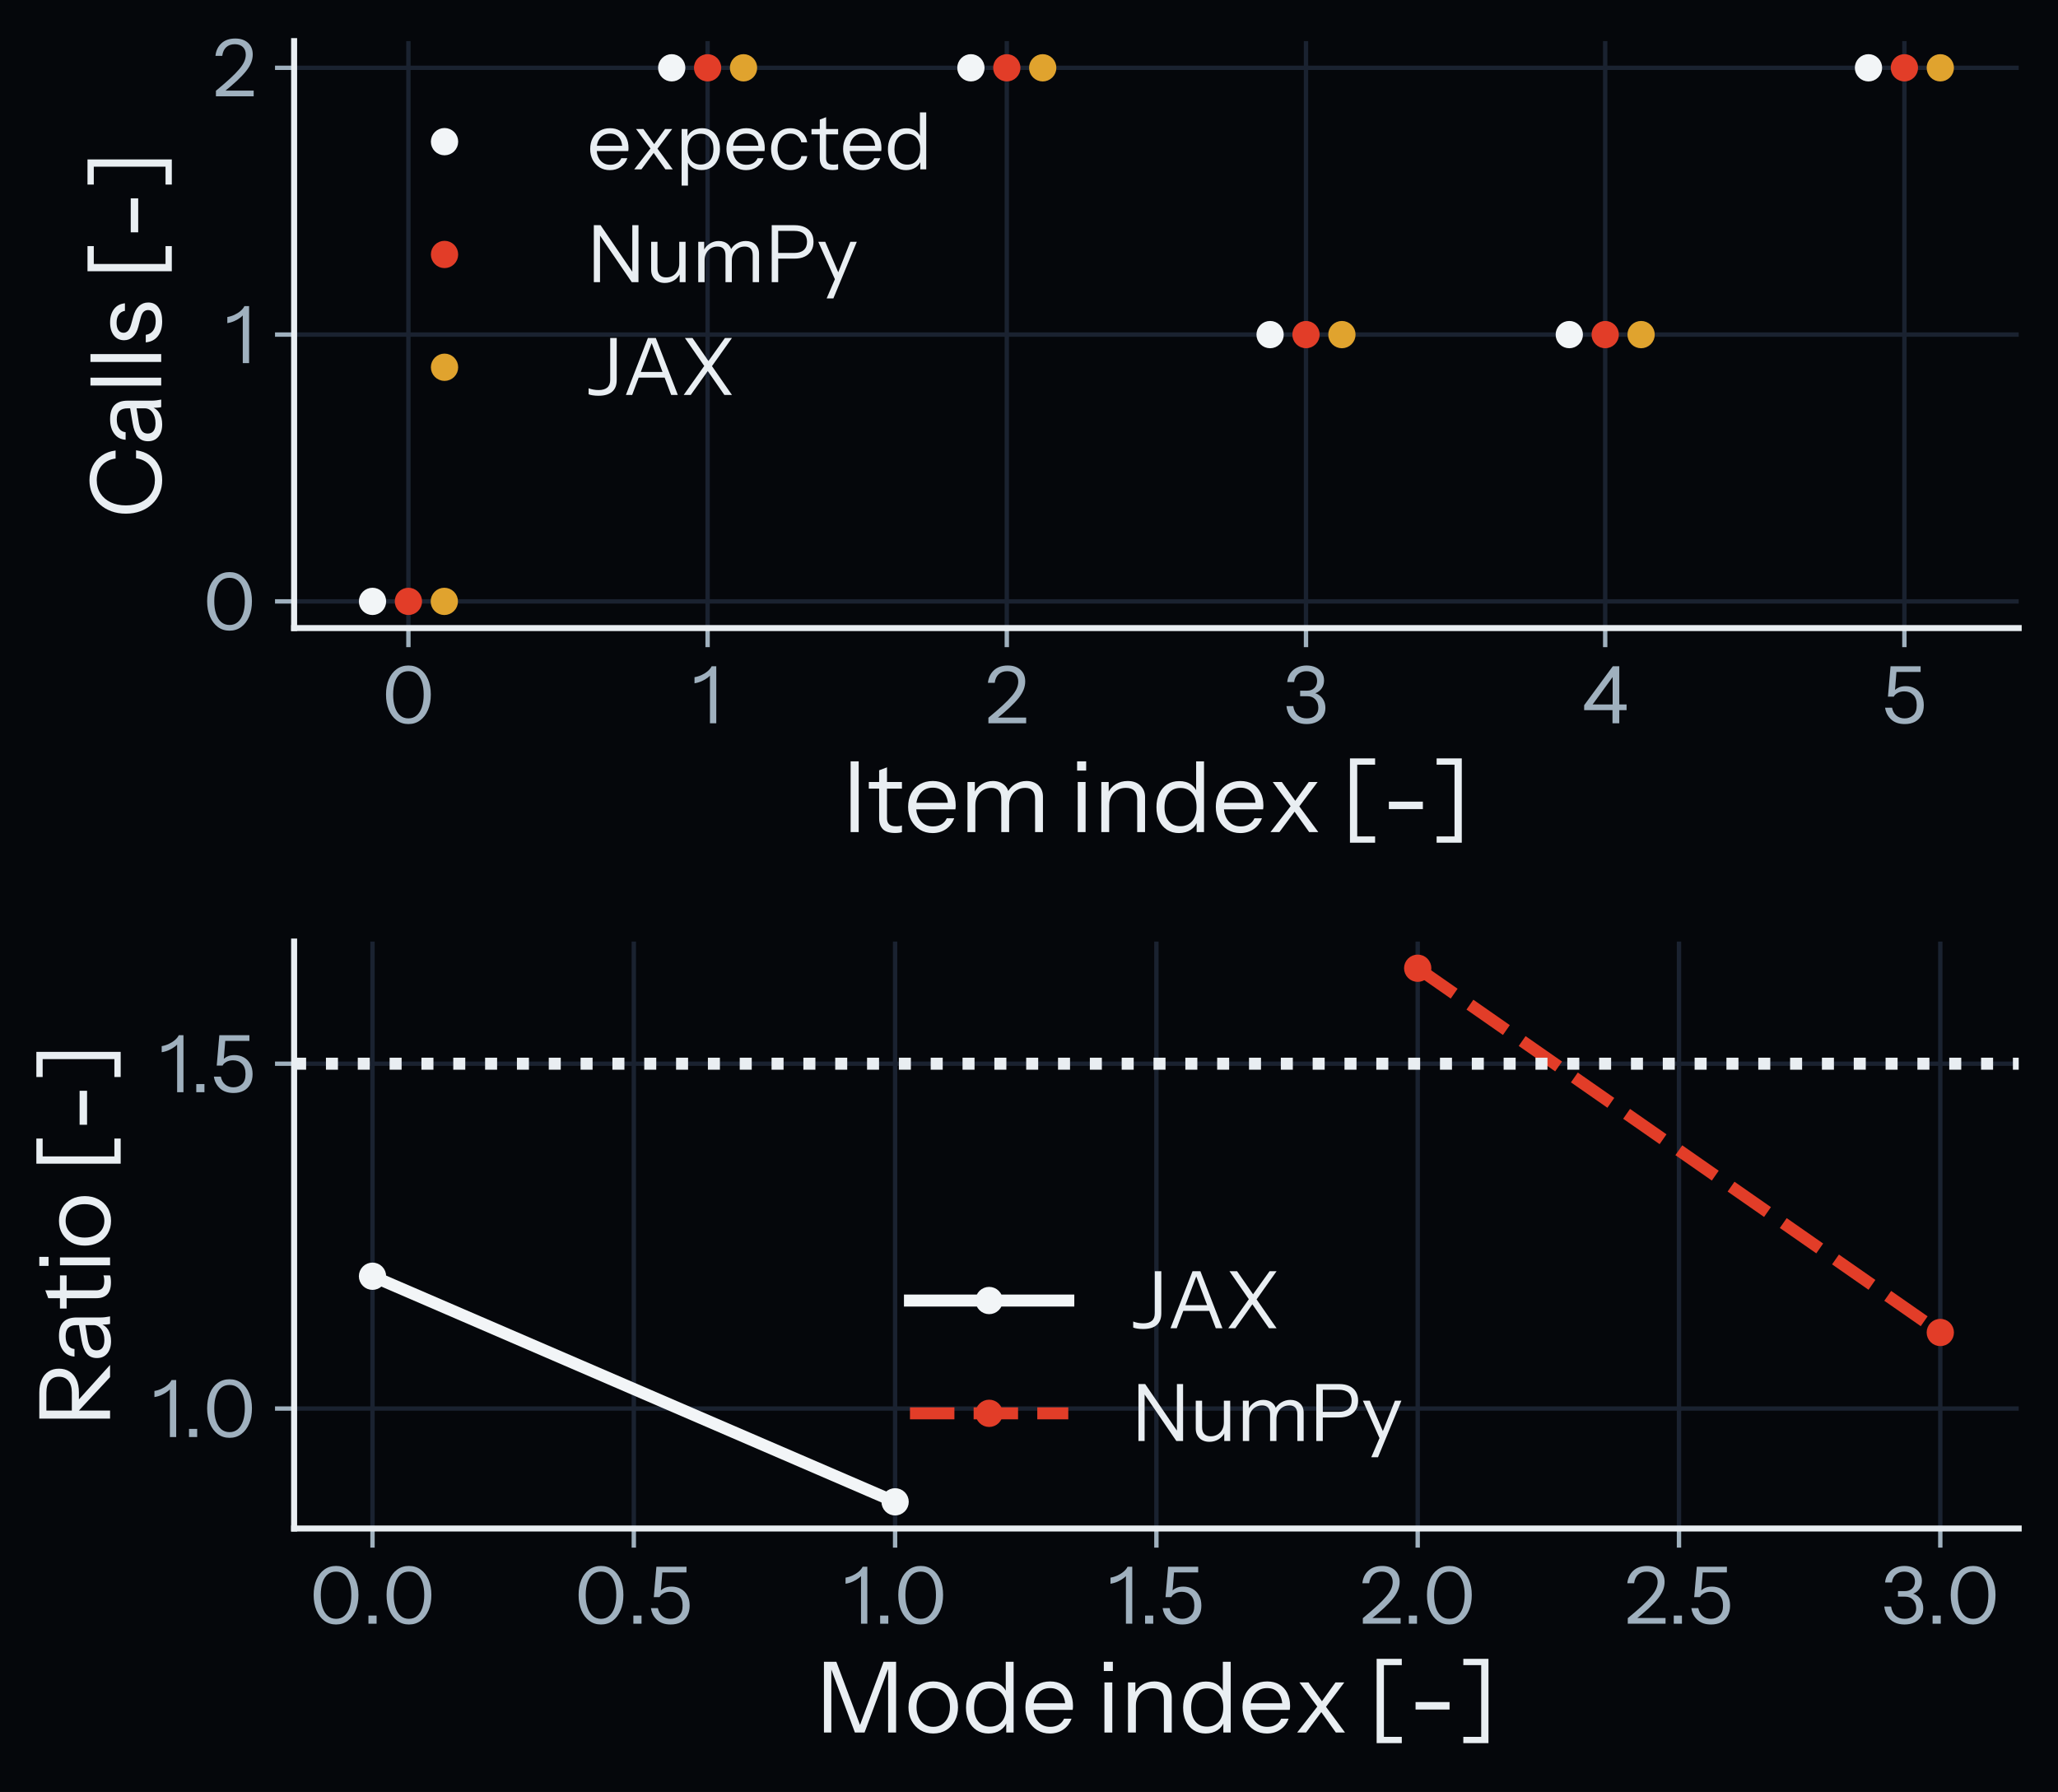
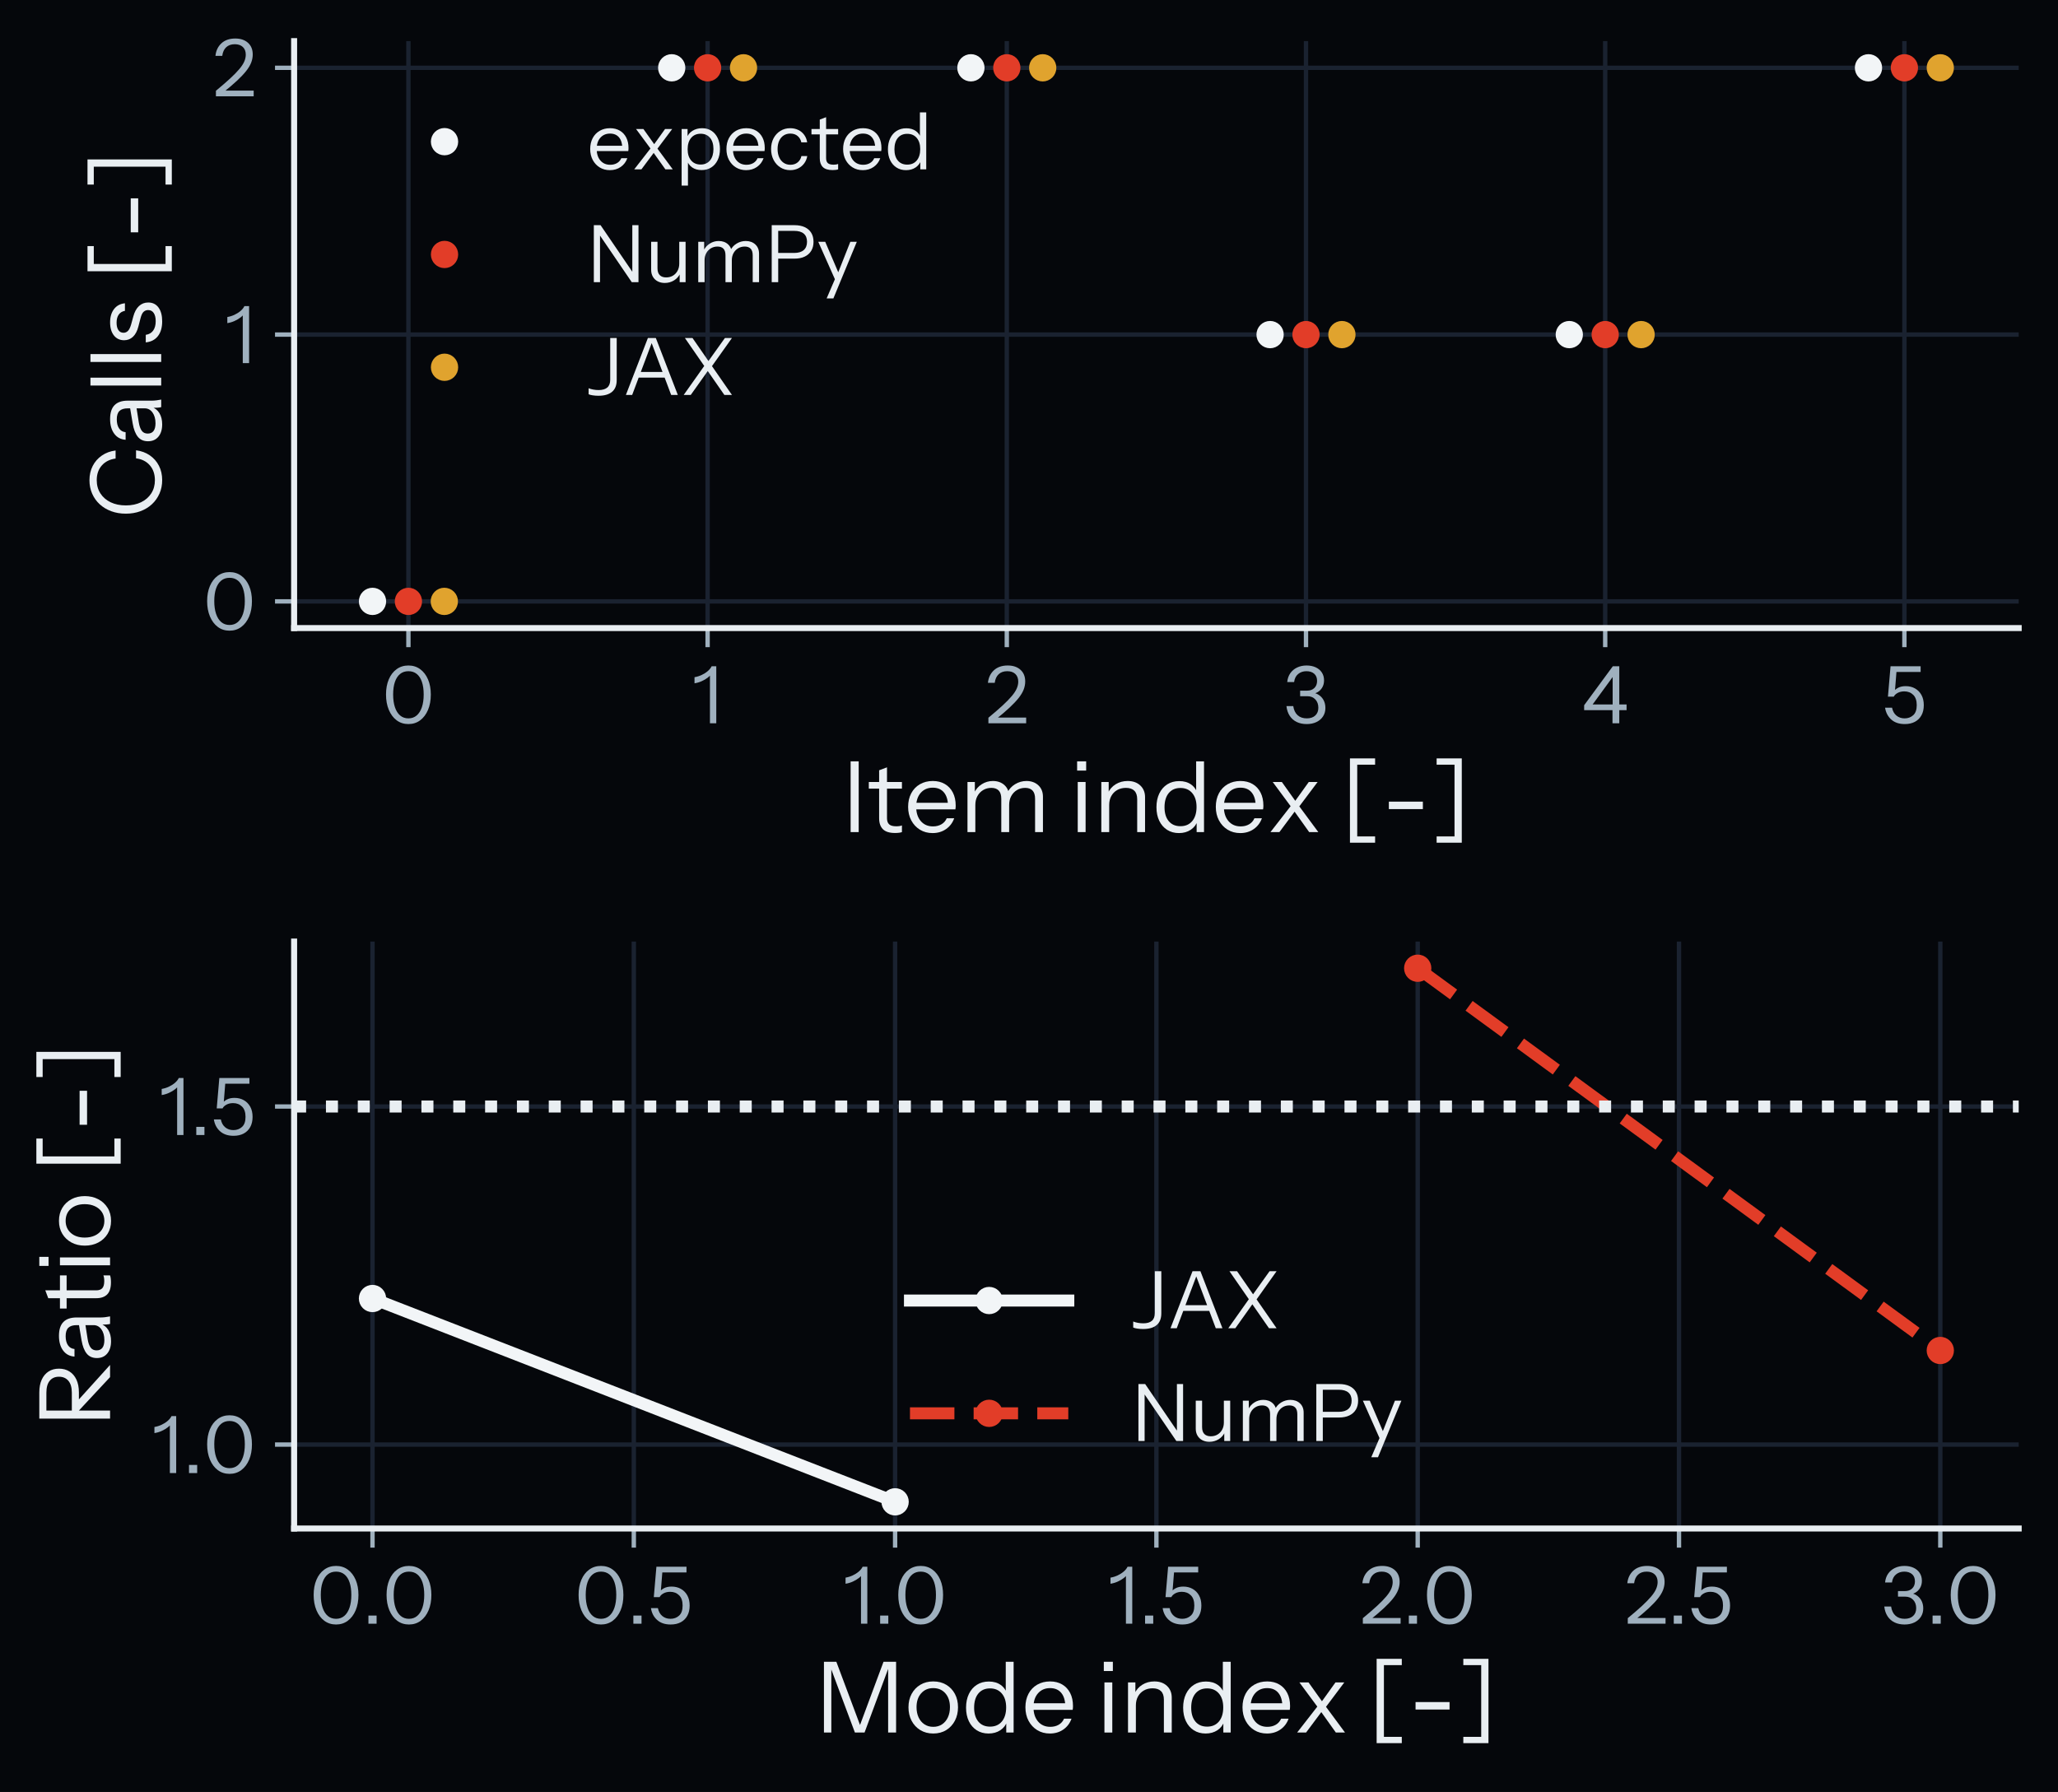
<svg xmlns="http://www.w3.org/2000/svg" xmlns:xlink="http://www.w3.org/1999/xlink" width="376.952pt" height="328.246pt" viewBox="0 0 376.952 328.246" version="1.1">
  <defs>
    <style type="text/css">*{stroke-linejoin: round; stroke-linecap: butt}</style>
  </defs>
  <g id="figure_1">
    <g id="patch_1">
      <path d="M 0 328.246  L 376.952 328.246  L 376.952 0  L 0 0  z " style="fill: #05070b" />
    </g>
    <g id="axes_1">
      <g id="patch_2">
        <path d="M 53.872 115.047  L 369.752 115.047  L 369.752 7.533  L 53.872 7.533  z " style="fill: #05070b" />
      </g>
      <g id="matplotlib.axis_1">
        <g id="xtick_1">
          <g id="line2d_1">
            <path d="M 74.807 115.047  L 74.807 7.533  " clip-path="url(#p82643167a4)" style="fill: none; stroke: #1a2230; stroke-width: 0.8; stroke-linecap: square" />
          </g>
          <g id="line2d_2">
            <defs>
              <path id="m2e974000b8" d="M 0 0  L 0 3.5  " style="stroke: #9fb0be; stroke-width: 0.8" />
            </defs>
            <g>
              <use xlink:href="#m2e974000b8" x="74.807" y="115.047" style="fill: #9fb0be; stroke: #9fb0be; stroke-width: 0.8" />
            </g>
          </g>
          <g id="text_1">
            <g style="fill: #9fb0be" transform="translate(69.97859 132.4867) scale(0.145 -0.145)">
              <defs>
                <path id="InstrumentSans-Regular-30" d="M 2131 -64  Q 1587 -64 1180 240  Q 774 544 547 1085  Q 320 1626 320 2323  Q 320 3021 544 3549  Q 768 4077 1177 4374  Q 1587 4672 2131 4672  Q 2675 4672 3081 4374  Q 3488 4077 3715 3549  Q 3942 3021 3942 2323  Q 3942 1619 3715 1081  Q 3488 544 3081 240  Q 2675 -64 2131 -64  z M 2131 397  Q 2522 397 2797 630  Q 3072 864 3219 1296  Q 3366 1728 3366 2330  Q 3366 2925 3222 3347  Q 3078 3770 2803 3990  Q 2528 4211 2131 4211  Q 1734 4211 1459 3987  Q 1184 3763 1040 3344  Q 896 2925 896 2330  Q 896 1728 1043 1293  Q 1190 858 1465 627  Q 1741 397 2131 397  z " transform="scale(0.015625)" />
              </defs>
              <use xlink:href="#InstrumentSans-Regular-30" />
            </g>
          </g>
        </g>
        <g id="xtick_2">
          <g id="line2d_3">
            <path d="M 129.609 115.047  L 129.609 7.533  " clip-path="url(#p82643167a4)" style="fill: none; stroke: #1a2230; stroke-width: 0.8; stroke-linecap: square" />
          </g>
          <g id="line2d_4">
            <g>
              <use xlink:href="#m2e974000b8" x="129.609" y="115.047" style="fill: #9fb0be; stroke: #9fb0be; stroke-width: 0.8" />
            </g>
          </g>
          <g id="text_2">
            <g style="fill: #9fb0be" transform="translate(126.7746 132.4867) scale(0.145 -0.145)">
              <defs>
                <path id="InstrumentSans-Regular-31" d="M 1440 0  L 1440 4083  L 1574 4051  Q 1498 3878 1280 3705  Q 1062 3533 777 3405  Q 493 3277 192 3232  L 192 3725  Q 493 3776 768 3904  Q 1043 4032 1257 4214  Q 1472 4397 1574 4608  L 1952 4608  L 1952 0  L 1440 0  z " transform="scale(0.015625)" />
              </defs>
              <use xlink:href="#InstrumentSans-Regular-31" />
            </g>
          </g>
        </g>
        <g id="xtick_3">
          <g id="line2d_5">
            <path d="M 184.411 115.047  L 184.411 7.533  " clip-path="url(#p82643167a4)" style="fill: none; stroke: #1a2230; stroke-width: 0.8; stroke-linecap: square" />
          </g>
          <g id="line2d_6">
            <g>
              <use xlink:href="#m2e974000b8" x="184.411" y="115.047" style="fill: #9fb0be; stroke: #9fb0be; stroke-width: 0.8" />
            </g>
          </g>
          <g id="text_3">
            <g style="fill: #9fb0be" transform="translate(180.4598 132.4867) scale(0.145 -0.145)">
              <defs>
                <path id="InstrumentSans-Regular-32" d="M 256 0  L 256 448  Q 947 1018 1411 1446  Q 1875 1875 2153 2208  Q 2432 2541 2550 2819  Q 2669 3098 2669 3366  Q 2669 3763 2432 3987  Q 2195 4211 1779 4211  Q 1350 4211 1088 3968  Q 826 3725 768 3270  L 218 3270  Q 282 3898 701 4285  Q 1120 4672 1818 4672  Q 2464 4672 2848 4326  Q 3232 3981 3232 3379  Q 3232 3053 3107 2726  Q 2982 2400 2697 2041  Q 2413 1683 1949 1251  Q 1485 819 800 275  L 678 461  L 3309 461  L 3309 0  L 256 0  z " transform="scale(0.015625)" />
              </defs>
              <use xlink:href="#InstrumentSans-Regular-32" />
            </g>
          </g>
        </g>
        <g id="xtick_4">
          <g id="line2d_7">
            <path d="M 239.213 115.047  L 239.213 7.533  " clip-path="url(#p82643167a4)" style="fill: none; stroke: #1a2230; stroke-width: 0.8; stroke-linecap: square" />
          </g>
          <g id="line2d_8">
            <g>
              <use xlink:href="#m2e974000b8" x="239.213" y="115.047" style="fill: #9fb0be; stroke: #9fb0be; stroke-width: 0.8" />
            </g>
          </g>
          <g id="text_4">
            <g style="fill: #9fb0be" transform="translate(235.0513 132.4867) scale(0.145 -0.145)">
              <defs>
                <path id="InstrumentSans-Regular-33" d="M 1894 -64  Q 1434 -64 1085 105  Q 736 275 521 601  Q 307 928 256 1389  L 806 1389  Q 877 909 1158 653  Q 1440 397 1901 397  Q 2336 397 2585 627  Q 2835 858 2835 1254  Q 2835 1670 2592 1929  Q 2349 2189 1939 2189  L 1363 2189  L 1363 2637  L 1920 2637  Q 2291 2637 2512 2851  Q 2733 3066 2733 3424  Q 2733 3802 2499 4006  Q 2266 4211 1869 4211  Q 1478 4211 1203 3984  Q 928 3757 877 3334  L 320 3334  Q 358 3744 563 4041  Q 768 4339 1110 4505  Q 1453 4672 1882 4672  Q 2298 4672 2618 4525  Q 2938 4378 3117 4106  Q 3296 3834 3296 3469  Q 3296 3142 3149 2892  Q 3002 2643 2749 2502  Q 2496 2362 2170 2362  L 2131 2496  Q 2522 2496 2806 2333  Q 3091 2170 3248 1888  Q 3405 1606 3405 1235  Q 3405 851 3213 556  Q 3021 262 2681 99  Q 2342 -64 1894 -64  z " transform="scale(0.015625)" />
              </defs>
              <use xlink:href="#InstrumentSans-Regular-33" />
            </g>
          </g>
        </g>
        <g id="xtick_5">
          <g id="line2d_9">
            <path d="M 294.016 115.047  L 294.016 7.533  " clip-path="url(#p82643167a4)" style="fill: none; stroke: #1a2230; stroke-width: 0.8; stroke-linecap: square" />
          </g>
          <g id="line2d_10">
            <g>
              <use xlink:href="#m2e974000b8" x="294.016" y="115.047" style="fill: #9fb0be; stroke: #9fb0be; stroke-width: 0.8" />
            </g>
          </g>
          <g id="text_5">
            <g style="fill: #9fb0be" transform="translate(289.6655 132.4867) scale(0.145 -0.145)">
              <defs>
                <path id="InstrumentSans-Regular-34" d="M 2509 0  L 2509 1216  L 2522 1344  L 2522 3974  L 2694 3974  L 749 1312  L 576 1523  L 3648 1523  L 3648 1062  L 218 1062  L 218 1459  L 2534 4608  L 3059 4608  L 3059 0  L 2509 0  z " transform="scale(0.015625)" />
              </defs>
              <use xlink:href="#InstrumentSans-Regular-34" />
            </g>
          </g>
        </g>
        <g id="xtick_6">
          <g id="line2d_11">
            <path d="M 348.818 115.047  L 348.818 7.533  " clip-path="url(#p82643167a4)" style="fill: none; stroke: #1a2230; stroke-width: 0.8; stroke-linecap: square" />
          </g>
          <g id="line2d_12">
            <g>
              <use xlink:href="#m2e974000b8" x="348.818" y="115.047" style="fill: #9fb0be; stroke: #9fb0be; stroke-width: 0.8" />
            </g>
          </g>
          <g id="text_6">
            <g style="fill: #9fb0be" transform="translate(344.6558 132.4867) scale(0.145 -0.145)">
              <defs>
                <path id="InstrumentSans-Regular-35" d="M 1869 -64  Q 1184 -64 774 304  Q 365 672 275 1261  L 838 1261  Q 922 845 1194 621  Q 1466 397 1856 397  Q 2266 397 2550 653  Q 2835 909 2835 1466  Q 2835 2022 2550 2300  Q 2266 2579 1830 2579  Q 1517 2579 1286 2451  Q 1056 2323 979 2150  L 506 2150  L 717 4608  L 3149 4608  L 3149 4147  L 1030 4147  L 1210 4339  L 1062 2483  L 941 2528  Q 1056 2720 1312 2861  Q 1568 3002 1939 3002  Q 2368 3002 2697 2816  Q 3027 2630 3216 2288  Q 3405 1946 3405 1466  Q 3405 986 3216 643  Q 3027 301 2684 118  Q 2342 -64 1869 -64  z " transform="scale(0.015625)" />
              </defs>
              <use xlink:href="#InstrumentSans-Regular-35" />
            </g>
          </g>
        </g>
        <g id="text_7">
          <g style="fill: #e9eef2" transform="translate(154.2572 152.4192) scale(0.18 -0.18)">
            <defs>
              <path id="InstrumentSans-Regular-49" d="M 550 0  L 550 4608  L 1075 4608  L 1075 0  L 550 0  z " transform="scale(0.015625)" />
              <path id="InstrumentSans-Regular-74" d="M 1818 -58  Q 1274 -58 1027 188  Q 781 435 781 902  L 781 4026  L 1293 4218  L 1293 909  Q 1293 634 1433 506  Q 1574 378 1894 378  Q 2022 378 2115 394  Q 2208 410 2266 435  L 2266 0  Q 2202 -26 2083 -42  Q 1965 -58 1818 -58  z M 109 2829  L 109 3264  L 2266 3264  L 2266 2829  L 109 2829  z " transform="scale(0.015625)" />
              <path id="InstrumentSans-Regular-65" d="M 1850 -64  Q 1382 -64 1024 157  Q 666 378 461 762  Q 256 1146 256 1645  Q 256 2144 457 2525  Q 659 2906 1024 3117  Q 1389 3328 1862 3328  Q 2317 3328 2653 3129  Q 2989 2931 3171 2572  Q 3354 2214 3354 1728  Q 3354 1664 3350 1606  Q 3347 1549 3334 1478  L 640 1478  L 640 1907  L 3021 1907  L 2854 1670  Q 2854 2259 2595 2576  Q 2336 2893 1862 2893  Q 1376 2893 1078 2557  Q 781 2221 781 1651  Q 781 1069 1078 720  Q 1376 371 1875 371  Q 2189 371 2425 508  Q 2662 646 2771 902  L 3258 902  Q 3098 454 2723 195  Q 2349 -64 1850 -64  z " transform="scale(0.015625)" />
              <path id="InstrumentSans-Regular-6d" d="M 512 0  L 512 3264  L 992 3264  L 992 2496  L 1024 2496  L 1024 0  L 512 0  z M 2714 0  L 2714 2163  Q 2714 2534 2547 2707  Q 2381 2880 2067 2880  Q 1773 2880 1536 2739  Q 1299 2598 1161 2348  Q 1024 2099 1024 1766  L 941 2541  Q 1107 2906 1440 3117  Q 1773 3328 2163 3328  Q 2637 3328 2931 3049  Q 3226 2771 3226 2298  L 3226 0  L 2714 0  z M 4915 0  L 4915 2163  Q 4915 2534 4748 2707  Q 4582 2880 4269 2880  Q 3974 2880 3737 2739  Q 3501 2598 3363 2348  Q 3226 2099 3226 1766  L 3098 2541  Q 3264 2906 3609 3117  Q 3955 3328 4352 3328  Q 4826 3328 5126 3049  Q 5427 2771 5427 2298  L 5427 0  L 4915 0  z " transform="scale(0.015625)" />
              <path id="InstrumentSans-Regular-20" transform="scale(0.015625)" />
              <path id="InstrumentSans-Regular-69" d="M 512 0  L 512 3264  L 1024 3264  L 1024 0  L 512 0  z M 472 4006  L 472 4608  L 1061 4608  L 1061 4006  L 472 4006  z " transform="scale(0.015625)" />
              <path id="InstrumentSans-Regular-6e" d="M 512 0  L 512 3264  L 992 3264  L 992 2496  L 1024 2496  L 1024 0  L 512 0  z M 2848 0  L 2848 2138  Q 2848 2509 2662 2694  Q 2477 2880 2112 2880  Q 1792 2880 1545 2739  Q 1299 2598 1161 2348  Q 1024 2099 1024 1766  L 941 2541  Q 1107 2906 1449 3117  Q 1792 3328 2227 3328  Q 2739 3328 3049 3037  Q 3360 2746 3360 2272  L 3360 0  L 2848 0  z " transform="scale(0.015625)" />
              <path id="InstrumentSans-Regular-64" d="M 2886 0  L 2886 762  L 2950 742  Q 2829 371 2505 153  Q 2182 -64 1734 -64  Q 1293 -64 963 147  Q 634 358 451 736  Q 269 1114 269 1619  Q 269 2131 454 2515  Q 640 2899 973 3110  Q 1306 3322 1754 3322  Q 2214 3322 2528 3098  Q 2842 2874 2957 2464  L 2854 2451  L 2854 4608  L 3366 4608  L 3366 0  L 2886 0  z M 1830 384  Q 2323 384 2601 720  Q 2880 1056 2880 1638  Q 2880 2208 2598 2541  Q 2317 2874 1830 2874  Q 1344 2874 1069 2541  Q 794 2208 794 1619  Q 794 1043 1069 713  Q 1344 384 1830 384  z " transform="scale(0.015625)" />
              <path id="InstrumentSans-Regular-78" d="M 2726 0  L 1645 1517  L 352 3264  L 947 3264  L 1946 1862  L 3322 0  L 2726 0  z M 1677 1837  L 2701 3264  L 3277 3264  L 1946 1491  L 1677 1837  z M 1894 1485  L 787 0  L 205 0  L 1645 1850  L 1894 1485  z " transform="scale(0.015625)" />
              <path id="InstrumentSans-Regular-5b" d="M 576 -691  L 576 4800  L 2214 4800  L 2214 4390  L 1050 4390  L 1050 -282  L 2214 -282  L 2214 -691  L 576 -691  z " transform="scale(0.015625)" />
              <path id="InstrumentSans-Regular-2d" d="M 512 1498  L 512 1984  L 2726 1984  L 2726 1498  L 512 1498  z " transform="scale(0.015625)" />
              <path id="InstrumentSans-Regular-5d" d="M 2022 4800  L 2022 -691  L 384 -691  L 384 -282  L 1549 -282  L 1549 4390  L 384 4390  L 384 4800  L 2022 4800  z " transform="scale(0.015625)" />
            </defs>
            <use xlink:href="#InstrumentSans-Regular-49" />
            <use xlink:href="#InstrumentSans-Regular-74" transform="translate(25.39999 0)" />
            <use xlink:href="#InstrumentSans-Regular-65" transform="translate(63.09999 0)" />
            <use xlink:href="#InstrumentSans-Regular-6d" transform="translate(119.5 0)" />
            <use xlink:href="#InstrumentSans-Regular-20" transform="translate(211.7 0)" />
            <use xlink:href="#InstrumentSans-Regular-69" transform="translate(231.7 0)" />
            <use xlink:href="#InstrumentSans-Regular-6e" transform="translate(255.6999 0)" />
            <use xlink:href="#InstrumentSans-Regular-64" transform="translate(315.5999 0)" />
            <use xlink:href="#InstrumentSans-Regular-65" transform="translate(376.1999 0)" />
            <use xlink:href="#InstrumentSans-Regular-78" transform="translate(432.5999 0)" />
            <use xlink:href="#InstrumentSans-Regular-20" transform="translate(487.6999 0)" />
            <use xlink:href="#InstrumentSans-Regular-5b" transform="translate(507.6999 0)" />
            <use xlink:href="#InstrumentSans-Regular-2d" transform="translate(548.2999 0)" />
            <use xlink:href="#InstrumentSans-Regular-5d" transform="translate(598.8999 0)" />
          </g>
        </g>
      </g>
      <g id="matplotlib.axis_2">
        <g id="ytick_1">
          <g id="line2d_13">
            <path d="M 53.872 110.16  L 369.752 110.16  " clip-path="url(#p82643167a4)" style="fill: none; stroke: #1a2230; stroke-width: 0.8; stroke-linecap: square" />
          </g>
          <g id="line2d_14">
            <defs>
              <path id="m2f46859ac6" d="M 0 0  L -3.5 0  " style="stroke: #9fb0be; stroke-width: 0.8" />
            </defs>
            <g>
              <use xlink:href="#m2f46859ac6" x="53.872" y="110.16" style="fill: #9fb0be; stroke: #9fb0be; stroke-width: 0.8" />
            </g>
          </g>
          <g id="text_8">
            <g style="fill: #9fb0be" transform="translate(37.21609 115.3797) scale(0.145 -0.145)">
              <use xlink:href="#InstrumentSans-Regular-30" />
            </g>
          </g>
        </g>
        <g id="ytick_2">
          <g id="line2d_15">
            <path d="M 53.872 61.29  L 369.752 61.29  " clip-path="url(#p82643167a4)" style="fill: none; stroke: #1a2230; stroke-width: 0.8; stroke-linecap: square" />
          </g>
          <g id="line2d_16">
            <g>
              <use xlink:href="#m2f46859ac6" x="53.872" y="61.29" style="fill: #9fb0be; stroke: #9fb0be; stroke-width: 0.8" />
            </g>
          </g>
          <g id="text_9">
            <g style="fill: #9fb0be" transform="translate(41.20359 66.50983) scale(0.145 -0.145)">
              <use xlink:href="#InstrumentSans-Regular-31" />
            </g>
          </g>
        </g>
        <g id="ytick_3">
          <g id="line2d_17">
            <path d="M 53.872 12.42  L 369.752 12.42  " clip-path="url(#p82643167a4)" style="fill: none; stroke: #1a2230; stroke-width: 0.8; stroke-linecap: square" />
          </g>
          <g id="line2d_18">
            <g>
              <use xlink:href="#m2f46859ac6" x="53.872" y="12.42" style="fill: #9fb0be; stroke: #9fb0be; stroke-width: 0.8" />
            </g>
          </g>
          <g id="text_10">
            <g style="fill: #9fb0be" transform="translate(38.96969 17.64) scale(0.145 -0.145)">
              <use xlink:href="#InstrumentSans-Regular-32" />
            </g>
          </g>
        </g>
        <g id="text_11">
          <g style="fill: #e9eef2" transform="translate(29.52609 94.99202) rotate(-90) scale(0.18 -0.18)">
            <defs>
              <path id="InstrumentSans-Regular-43" d="M 2502 -64  Q 2029 -64 1629 112  Q 1229 288 934 605  Q 640 922 480 1354  Q 320 1786 320 2304  Q 320 2822 480 3254  Q 640 3686 931 4003  Q 1222 4320 1622 4496  Q 2022 4672 2496 4672  Q 3014 4672 3427 4461  Q 3840 4250 4105 3866  Q 4371 3482 4435 2970  L 3910 2970  Q 3834 3539 3459 3868  Q 3085 4198 2502 4198  Q 2010 4198 1638 3958  Q 1267 3718 1062 3292  Q 858 2867 858 2304  Q 858 1741 1062 1315  Q 1267 890 1638 650  Q 2010 410 2496 410  Q 3091 410 3472 742  Q 3853 1075 3923 1638  L 4448 1638  Q 4384 1126 4118 742  Q 3853 358 3440 147  Q 3027 -64 2502 -64  z " transform="scale(0.015625)" />
              <path id="InstrumentSans-Regular-61" d="M 2515 0  Q 2490 109 2480 249  Q 2470 390 2470 608  L 2438 608  L 2438 2170  Q 2438 2541 2268 2717  Q 2099 2893 1722 2893  Q 1350 2893 1129 2742  Q 909 2592 883 2317  L 390 2317  Q 422 2790 787 3059  Q 1152 3328 1741 3328  Q 2349 3328 2643 3040  Q 2938 2752 2938 2176  L 2938 608  Q 2938 467 2957 316  Q 2976 166 3008 0  L 2515 0  z M 1395 -64  Q 890 -64 592 182  Q 294 429 294 858  Q 294 1286 588 1523  Q 883 1760 1446 1856  L 2586 2048  L 2586 1626  L 1523 1459  Q 1165 1402 979 1267  Q 794 1133 794 877  Q 794 627 963 499  Q 1133 371 1466 371  Q 1894 371 2166 566  Q 2438 762 2438 1075  L 2522 621  Q 2419 294 2121 115  Q 1824 -64 1395 -64  z " transform="scale(0.015625)" />
              <path id="InstrumentSans-Regular-6c" d="M 512 0  L 512 4608  L 1024 4608  L 1024 0  L 512 0  z " transform="scale(0.015625)" />
              <path id="InstrumentSans-Regular-73" d="M 1619 -64  Q 1018 -64 659 214  Q 301 493 250 1005  L 742 1005  Q 787 691 1017 524  Q 1248 358 1632 358  Q 1971 358 2163 486  Q 2355 614 2355 851  Q 2355 1018 2246 1142  Q 2138 1267 1811 1350  L 1286 1485  Q 838 1600 614 1840  Q 390 2080 390 2413  Q 390 2835 704 3081  Q 1018 3328 1555 3328  Q 2086 3328 2419 3072  Q 2752 2816 2797 2362  L 2304 2362  Q 2259 2624 2060 2765  Q 1862 2906 1536 2906  Q 1222 2906 1049 2787  Q 877 2669 877 2451  Q 877 2285 1001 2163  Q 1126 2042 1421 1958  L 1933 1818  Q 2387 1696 2617 1446  Q 2848 1197 2848 845  Q 2848 416 2521 176  Q 2195 -64 1619 -64  z " transform="scale(0.015625)" />
            </defs>
            <use xlink:href="#InstrumentSans-Regular-43" />
            <use xlink:href="#InstrumentSans-Regular-61" transform="translate(74.09999 0)" />
            <use xlink:href="#InstrumentSans-Regular-6c" transform="translate(127.4 0)" />
            <use xlink:href="#InstrumentSans-Regular-6c" transform="translate(151.4 0)" />
            <use xlink:href="#InstrumentSans-Regular-73" transform="translate(175.3999 0)" />
            <use xlink:href="#InstrumentSans-Regular-20" transform="translate(222.6999 0)" />
            <use xlink:href="#InstrumentSans-Regular-5b" transform="translate(242.6999 0)" />
            <use xlink:href="#InstrumentSans-Regular-2d" transform="translate(283.2999 0)" />
            <use xlink:href="#InstrumentSans-Regular-5d" transform="translate(333.8999 0)" />
          </g>
        </g>
      </g>
      <g id="line2d_19">
        <defs>
          <path id="m976d9ca17f" d="M 0 2  C 0.53 2 1.039 1.789 1.414 1.414  C 1.789 1.039 2 0.53 2 0  C 2 -0.53 1.789 -1.039 1.414 -1.414  C 1.039 -1.789 0.53 -2 0 -2  C -0.53 -2 -1.039 -1.789 -1.414 -1.414  C -1.789 -1.039 -2 -0.53 -2 0  C -2 0.53 -1.789 1.039 -1.414 1.414  C -1.039 1.789 -0.53 2 0 2  z " style="stroke: #f2f5f7" />
        </defs>
        <g clip-path="url(#p82643167a4)">
          <use xlink:href="#m976d9ca17f" x="68.23" y="110.16" style="fill: #f2f5f7; stroke: #f2f5f7" />
          <use xlink:href="#m976d9ca17f" x="123.033" y="12.42" style="fill: #f2f5f7; stroke: #f2f5f7" />
          <use xlink:href="#m976d9ca17f" x="177.835" y="12.42" style="fill: #f2f5f7; stroke: #f2f5f7" />
          <use xlink:href="#m976d9ca17f" x="232.637" y="61.29" style="fill: #f2f5f7; stroke: #f2f5f7" />
          <use xlink:href="#m976d9ca17f" x="287.439" y="61.29" style="fill: #f2f5f7; stroke: #f2f5f7" />
          <use xlink:href="#m976d9ca17f" x="342.241" y="12.42" style="fill: #f2f5f7; stroke: #f2f5f7" />
        </g>
      </g>
      <g id="line2d_20">
        <defs>
          <path id="m67f918bc4c" d="M 0 2  C 0.53 2 1.039 1.789 1.414 1.414  C 1.789 1.039 2 0.53 2 0  C 2 -0.53 1.789 -1.039 1.414 -1.414  C 1.039 -1.789 0.53 -2 0 -2  C -0.53 -2 -1.039 -1.789 -1.414 -1.414  C -1.789 -1.039 -2 -0.53 -2 0  C -2 0.53 -1.789 1.039 -1.414 1.414  C -1.039 1.789 -0.53 2 0 2  z " style="stroke: #e23d28" />
        </defs>
        <g clip-path="url(#p82643167a4)">
          <use xlink:href="#m67f918bc4c" x="74.807" y="110.16" style="fill: #e23d28; stroke: #e23d28" />
          <use xlink:href="#m67f918bc4c" x="129.609" y="12.42" style="fill: #e23d28; stroke: #e23d28" />
          <use xlink:href="#m67f918bc4c" x="184.411" y="12.42" style="fill: #e23d28; stroke: #e23d28" />
          <use xlink:href="#m67f918bc4c" x="239.213" y="61.29" style="fill: #e23d28; stroke: #e23d28" />
          <use xlink:href="#m67f918bc4c" x="294.016" y="61.29" style="fill: #e23d28; stroke: #e23d28" />
          <use xlink:href="#m67f918bc4c" x="348.818" y="12.42" style="fill: #e23d28; stroke: #e23d28" />
        </g>
      </g>
      <g id="line2d_21">
        <defs>
          <path id="mffe1578847" d="M 0 2  C 0.53 2 1.039 1.789 1.414 1.414  C 1.789 1.039 2 0.53 2 0  C 2 -0.53 1.789 -1.039 1.414 -1.414  C 1.039 -1.789 0.53 -2 0 -2  C -0.53 -2 -1.039 -1.789 -1.414 -1.414  C -1.789 -1.039 -2 -0.53 -2 0  C -2 0.53 -1.789 1.039 -1.414 1.414  C -1.039 1.789 -0.53 2 0 2  z " style="stroke: #e0a32e" />
        </defs>
        <g clip-path="url(#p82643167a4)">
          <use xlink:href="#mffe1578847" x="81.383" y="110.16" style="fill: #e0a32e; stroke: #e0a32e" />
          <use xlink:href="#mffe1578847" x="136.185" y="12.42" style="fill: #e0a32e; stroke: #e0a32e" />
          <use xlink:href="#mffe1578847" x="190.987" y="12.42" style="fill: #e0a32e; stroke: #e0a32e" />
          <use xlink:href="#mffe1578847" x="245.79" y="61.29" style="fill: #e0a32e; stroke: #e0a32e" />
          <use xlink:href="#mffe1578847" x="300.592" y="61.29" style="fill: #e0a32e; stroke: #e0a32e" />
          <use xlink:href="#mffe1578847" x="355.394" y="12.42" style="fill: #e0a32e; stroke: #e0a32e" />
        </g>
      </g>
      <g id="patch_3">
        <path d="M 53.872 115.047  L 53.872 7.533  " style="fill: none; stroke: #e9eef2; stroke-width: 1.1; stroke-linejoin: miter; stroke-linecap: square" />
      </g>
      <g id="patch_4">
        <path d="M 53.872 115.047  L 369.752 115.047  " style="fill: none; stroke: #e9eef2; stroke-width: 1.1; stroke-linejoin: miter; stroke-linecap: square" />
      </g>
      <g id="legend_1">
        <g id="line2d_22">
          <g>
            <use xlink:href="#m976d9ca17f" x="81.422" y="25.948" style="fill: #f2f5f7; stroke: #f2f5f7" />
          </g>
        </g>
        <g id="text_12">
          <g style="fill: #e9eef2" transform="translate(107.5222 31.02302) scale(0.145 -0.145)">
            <defs>
              <path id="InstrumentSans-Regular-70" d="M 2125 -58  Q 1664 -58 1350 166  Q 1037 390 922 800  L 1024 813  L 1024 -1312  L 512 -1312  L 512 3264  L 992 3264  L 992 2502  L 922 2522  Q 1043 2899 1382 3113  Q 1722 3328 2170 3328  Q 2605 3328 2928 3117  Q 3251 2906 3430 2528  Q 3610 2150 3610 1645  Q 3610 1133 3424 749  Q 3238 365 2905 153  Q 2573 -58 2125 -58  z M 2048 390  Q 2534 390 2809 726  Q 3085 1062 3085 1645  Q 3085 2221 2809 2550  Q 2534 2880 2048 2880  Q 1562 2880 1280 2544  Q 998 2208 998 1626  Q 998 1056 1280 723  Q 1562 390 2048 390  z " transform="scale(0.015625)" />
              <path id="InstrumentSans-Regular-63" d="M 1805 -64  Q 1357 -64 1008 157  Q 659 378 457 765  Q 256 1152 256 1645  Q 256 2138 457 2515  Q 659 2893 1008 3110  Q 1357 3328 1798 3328  Q 2163 3328 2454 3187  Q 2746 3046 2934 2787  Q 3123 2528 3174 2182  L 2701 2182  Q 2637 2496 2406 2694  Q 2176 2893 1811 2893  Q 1498 2893 1267 2739  Q 1037 2586 909 2304  Q 781 2022 781 1645  Q 781 1267 909 979  Q 1037 691 1270 531  Q 1504 371 1818 371  Q 2170 371 2406 566  Q 2643 762 2707 1075  L 3181 1075  Q 3123 736 2928 477  Q 2733 218 2445 77  Q 2157 -64 1805 -64  z " transform="scale(0.015625)" />
            </defs>
            <use xlink:href="#InstrumentSans-Regular-65" />
            <use xlink:href="#InstrumentSans-Regular-78" transform="translate(56.39999 0)" />
            <use xlink:href="#InstrumentSans-Regular-70" transform="translate(111.5 0)" />
            <use xlink:href="#InstrumentSans-Regular-65" transform="translate(172.1 0)" />
            <use xlink:href="#InstrumentSans-Regular-63" transform="translate(228.5 0)" />
            <use xlink:href="#InstrumentSans-Regular-74" transform="translate(281.8 0)" />
            <use xlink:href="#InstrumentSans-Regular-65" transform="translate(319.5 0)" />
            <use xlink:href="#InstrumentSans-Regular-64" transform="translate(375.8999 0)" />
          </g>
        </g>
        <g id="line2d_23">
          <g>
            <use xlink:href="#m67f918bc4c" x="81.422" y="46.611" style="fill: #e23d28; stroke: #e23d28" />
          </g>
        </g>
        <g id="text_13">
          <g style="fill: #e9eef2" transform="translate(107.5222 51.68552) scale(0.145 -0.145)">
            <defs>
              <path id="InstrumentSans-Regular-4e" d="M 550 0  L 550 4608  L 1094 4608  L 3738 730  L 3661 717  L 3661 4608  L 4160 4608  L 4160 0  L 3616 0  L 973 3878  L 1050 3891  L 1050 0  L 550 0  z " transform="scale(0.015625)" />
              <path id="InstrumentSans-Regular-75" d="M 1574 -64  Q 1254 -64 1004 67  Q 755 198 614 438  Q 474 678 474 992  L 474 3264  L 986 3264  L 986 1126  Q 986 755 1168 569  Q 1350 384 1690 384  Q 1997 384 2233 525  Q 2470 666 2608 918  Q 2746 1171 2746 1498  L 2829 723  Q 2669 358 2329 147  Q 1990 -64 1574 -64  z M 2778 0  L 2778 768  L 2746 768  L 2746 3264  L 3258 3264  L 3258 0  L 2778 0  z " transform="scale(0.015625)" />
              <path id="InstrumentSans-Regular-50" d="M 550 0  L 550 4608  L 2381 4608  Q 2874 4608 3219 4448  Q 3565 4288 3747 3987  Q 3930 3686 3930 3264  Q 3930 2842 3747 2538  Q 3565 2234 3219 2067  Q 2874 1901 2381 1901  L 934 1901  L 934 2362  L 2362 2362  Q 2874 2362 3139 2595  Q 3405 2829 3405 3264  Q 3405 3699 3142 3923  Q 2880 4147 2362 4147  L 1075 4147  L 1075 0  L 550 0  z " transform="scale(0.015625)" />
              <path id="InstrumentSans-Regular-79" d="M 794 -1312  L 1523 384  L 1638 563  L 2707 3264  L 3232 3264  L 1338 -1312  L 794 -1312  z M 1581 -32  L 115 3264  L 678 3264  L 1939 314  L 1581 -32  z " transform="scale(0.015625)" />
            </defs>
            <use xlink:href="#InstrumentSans-Regular-4e" />
            <use xlink:href="#InstrumentSans-Regular-75" transform="translate(73.59999 0)" />
            <use xlink:href="#InstrumentSans-Regular-6d" transform="translate(132.5 0)" />
            <use xlink:href="#InstrumentSans-Regular-50" transform="translate(224.7 0)" />
            <use xlink:href="#InstrumentSans-Regular-79" transform="translate(290.3 0)" />
          </g>
        </g>
        <g id="line2d_24">
          <g>
            <use xlink:href="#mffe1578847" x="81.422" y="67.273" style="fill: #e0a32e; stroke: #e0a32e" />
          </g>
        </g>
        <g id="text_14">
          <g style="fill: #e9eef2" transform="translate(107.5222 72.34802) scale(0.145 -0.145)">
            <defs>
              <path id="InstrumentSans-Regular-4a" d="M 922 -64  Q 678 -64 454 -29  Q 230 6 128 58  L 128 544  Q 282 480 499 438  Q 717 397 941 397  Q 1402 397 1638 601  Q 1875 806 1875 1229  L 1875 4608  L 2400 4608  L 2400 1210  Q 2400 570 2022 253  Q 1645 -64 922 -64  z " transform="scale(0.015625)" />
              <path id="InstrumentSans-Regular-41" d="M 230 0  L 2010 4608  L 2470 4608  L 736 0  L 230 0  z M 3891 0  L 2157 4608  L 2650 4608  L 4429 0  L 3891 0  z M 1114 1862  L 3520 1862  L 3520 1402  L 1114 1402  L 1114 1862  z " transform="scale(0.015625)" />
              <path id="InstrumentSans-Regular-58" d="M 3533 0  L 2035 2157  L 339 4608  L 954 4608  L 2368 2566  L 4147 0  L 3533 0  z M 2106 2547  L 3578 4608  L 4147 4608  L 2387 2131  L 2106 2547  z M 2310 2106  L 813 0  L 243 0  L 2029 2522  L 2310 2106  z " transform="scale(0.015625)" />
            </defs>
            <use xlink:href="#InstrumentSans-Regular-4a" />
            <use xlink:href="#InstrumentSans-Regular-41" transform="translate(45.49999 0)" />
            <use xlink:href="#InstrumentSans-Regular-58" transform="translate(118.3 0)" />
          </g>
        </g>
      </g>
    </g>
    <g id="axes_2">
      <g id="patch_5">
        <path d="M 53.872 279.984  L 369.752 279.984  L 369.752 172.47  L 53.872 172.47  z " style="fill: #05070b" />
      </g>
      <g id="matplotlib.axis_3">
        <g id="xtick_7">
          <g id="line2d_25">
            <path d="M 68.23 279.984  L 68.23 172.47  " clip-path="url(#pa1fab997e3)" style="fill: none; stroke: #1a2230; stroke-width: 0.8; stroke-linecap: square" />
          </g>
          <g id="line2d_26">
            <g>
              <use xlink:href="#m2e974000b8" x="68.23" y="279.984" style="fill: #9fb0be; stroke: #9fb0be; stroke-width: 0.8" />
            </g>
          </g>
          <g id="text_15">
            <g style="fill: #9fb0be" transform="translate(56.72553 297.4239) scale(0.145 -0.145)">
              <defs>
                <path id="InstrumentSans-Regular-2e" d="M 486 0  L 486 659  L 1146 659  L 1146 0  L 486 0  z " transform="scale(0.015625)" />
              </defs>
              <use xlink:href="#InstrumentSans-Regular-30" />
              <use xlink:href="#InstrumentSans-Regular-2e" transform="translate(66.59999 0)" />
              <use xlink:href="#InstrumentSans-Regular-30" transform="translate(92.09998 0)" />
            </g>
          </g>
        </g>
        <g id="xtick_8">
          <g id="line2d_27">
            <path d="M 116.091 279.984  L 116.091 172.47  " clip-path="url(#pa1fab997e3)" style="fill: none; stroke: #1a2230; stroke-width: 0.8; stroke-linecap: square" />
          </g>
          <g id="line2d_28">
            <g>
              <use xlink:href="#m2e974000b8" x="116.091" y="279.984" style="fill: #9fb0be; stroke: #9fb0be; stroke-width: 0.8" />
            </g>
          </g>
          <g id="text_16">
            <g style="fill: #9fb0be" transform="translate(105.2522 297.4239) scale(0.145 -0.145)">
              <use xlink:href="#InstrumentSans-Regular-30" />
              <use xlink:href="#InstrumentSans-Regular-2e" transform="translate(66.59999 0)" />
              <use xlink:href="#InstrumentSans-Regular-35" transform="translate(92.09998 0)" />
            </g>
          </g>
        </g>
        <g id="xtick_9">
          <g id="line2d_29">
            <path d="M 163.952 279.984  L 163.952 172.47  " clip-path="url(#pa1fab997e3)" style="fill: none; stroke: #1a2230; stroke-width: 0.8; stroke-linecap: square" />
          </g>
          <g id="line2d_30">
            <g>
              <use xlink:href="#m2e974000b8" x="163.952" y="279.984" style="fill: #9fb0be; stroke: #9fb0be; stroke-width: 0.8" />
            </g>
          </g>
          <g id="text_17">
            <g style="fill: #9fb0be" transform="translate(154.4405 297.4239) scale(0.145 -0.145)">
              <use xlink:href="#InstrumentSans-Regular-31" />
              <use xlink:href="#InstrumentSans-Regular-2e" transform="translate(39.09999 0)" />
              <use xlink:href="#InstrumentSans-Regular-30" transform="translate(64.59998 0)" />
            </g>
          </g>
        </g>
        <g id="xtick_10">
          <g id="line2d_31">
            <path d="M 211.812 279.984  L 211.812 172.47  " clip-path="url(#pa1fab997e3)" style="fill: none; stroke: #1a2230; stroke-width: 0.8; stroke-linecap: square" />
          </g>
          <g id="line2d_32">
            <g>
              <use xlink:href="#m2e974000b8" x="211.812" y="279.984" style="fill: #9fb0be; stroke: #9fb0be; stroke-width: 0.8" />
            </g>
          </g>
          <g id="text_18">
            <g style="fill: #9fb0be" transform="translate(202.9672 297.4239) scale(0.145 -0.145)">
              <use xlink:href="#InstrumentSans-Regular-31" />
              <use xlink:href="#InstrumentSans-Regular-2e" transform="translate(39.09999 0)" />
              <use xlink:href="#InstrumentSans-Regular-35" transform="translate(64.59998 0)" />
            </g>
          </g>
        </g>
        <g id="xtick_11">
          <g id="line2d_33">
            <path d="M 259.673 279.984  L 259.673 172.47  " clip-path="url(#pa1fab997e3)" style="fill: none; stroke: #1a2230; stroke-width: 0.8; stroke-linecap: square" />
          </g>
          <g id="line2d_34">
            <g>
              <use xlink:href="#m2e974000b8" x="259.673" y="279.984" style="fill: #9fb0be; stroke: #9fb0be; stroke-width: 0.8" />
            </g>
          </g>
          <g id="text_19">
            <g style="fill: #9fb0be" transform="translate(249.0447 297.4239) scale(0.145 -0.145)">
              <use xlink:href="#InstrumentSans-Regular-32" />
              <use xlink:href="#InstrumentSans-Regular-2e" transform="translate(54.49999 0)" />
              <use xlink:href="#InstrumentSans-Regular-30" transform="translate(79.99997 0)" />
            </g>
          </g>
        </g>
        <g id="xtick_12">
          <g id="line2d_35">
            <path d="M 307.533 279.984  L 307.533 172.47  " clip-path="url(#pa1fab997e3)" style="fill: none; stroke: #1a2230; stroke-width: 0.8; stroke-linecap: square" />
          </g>
          <g id="line2d_36">
            <g>
              <use xlink:href="#m2e974000b8" x="307.533" y="279.984" style="fill: #9fb0be; stroke: #9fb0be; stroke-width: 0.8" />
            </g>
          </g>
          <g id="text_20">
            <g style="fill: #9fb0be" transform="translate(297.5714 297.4239) scale(0.145 -0.145)">
              <use xlink:href="#InstrumentSans-Regular-32" />
              <use xlink:href="#InstrumentSans-Regular-2e" transform="translate(54.49999 0)" />
              <use xlink:href="#InstrumentSans-Regular-35" transform="translate(79.99997 0)" />
            </g>
          </g>
        </g>
        <g id="xtick_13">
          <g id="line2d_37">
            <path d="M 355.394 279.984  L 355.394 172.47  " clip-path="url(#pa1fab997e3)" style="fill: none; stroke: #1a2230; stroke-width: 0.8; stroke-linecap: square" />
          </g>
          <g id="line2d_38">
            <g>
              <use xlink:href="#m2e974000b8" x="355.394" y="279.984" style="fill: #9fb0be; stroke: #9fb0be; stroke-width: 0.8" />
            </g>
          </g>
          <g id="text_21">
            <g style="fill: #9fb0be" transform="translate(344.5553 297.4239) scale(0.145 -0.145)">
              <use xlink:href="#InstrumentSans-Regular-33" />
              <use xlink:href="#InstrumentSans-Regular-2e" transform="translate(57.39999 0)" />
              <use xlink:href="#InstrumentSans-Regular-30" transform="translate(82.89998 0)" />
            </g>
          </g>
        </g>
        <g id="text_22">
          <g style="fill: #e9eef2" transform="translate(149.3719 317.3564) scale(0.18 -0.18)">
            <defs>
              <path id="InstrumentSans-Regular-4d" d="M 550 0  L 550 4608  L 1357 4608  L 3021 166  L 2778 166  L 4429 4608  L 5248 4608  L 5248 0  L 4730 0  L 4730 4333  L 4800 4333  L 3194 0  L 2566 0  L 960 4294  L 1030 4294  L 1030 0  L 550 0  z " transform="scale(0.015625)" />
              <path id="InstrumentSans-Regular-6f" d="M 1869 -64  Q 1389 -64 1024 160  Q 659 384 457 771  Q 256 1158 256 1645  Q 256 2138 461 2515  Q 666 2893 1027 3110  Q 1389 3328 1869 3328  Q 2355 3328 2716 3110  Q 3078 2893 3280 2515  Q 3482 2138 3482 1645  Q 3482 1158 3280 771  Q 3078 384 2716 160  Q 2355 -64 1869 -64  z M 1869 371  Q 2202 371 2445 534  Q 2688 698 2822 986  Q 2957 1274 2957 1651  Q 2957 2214 2659 2553  Q 2362 2893 1869 2893  Q 1382 2893 1081 2553  Q 781 2214 781 1651  Q 781 1274 915 986  Q 1050 698 1296 534  Q 1542 371 1869 371  z " transform="scale(0.015625)" />
            </defs>
            <use xlink:href="#InstrumentSans-Regular-4d" />
            <use xlink:href="#InstrumentSans-Regular-6f" transform="translate(90.59999 0)" />
            <use xlink:href="#InstrumentSans-Regular-64" transform="translate(149 0)" />
            <use xlink:href="#InstrumentSans-Regular-65" transform="translate(209.6 0)" />
            <use xlink:href="#InstrumentSans-Regular-20" transform="translate(266 0)" />
            <use xlink:href="#InstrumentSans-Regular-69" transform="translate(286 0)" />
            <use xlink:href="#InstrumentSans-Regular-6e" transform="translate(309.9999 0)" />
            <use xlink:href="#InstrumentSans-Regular-64" transform="translate(369.8999 0)" />
            <use xlink:href="#InstrumentSans-Regular-65" transform="translate(430.4999 0)" />
            <use xlink:href="#InstrumentSans-Regular-78" transform="translate(486.8999 0)" />
            <use xlink:href="#InstrumentSans-Regular-20" transform="translate(541.9999 0)" />
            <use xlink:href="#InstrumentSans-Regular-5b" transform="translate(561.9999 0)" />
            <use xlink:href="#InstrumentSans-Regular-2d" transform="translate(602.5999 0)" />
            <use xlink:href="#InstrumentSans-Regular-5d" transform="translate(653.1999 0)" />
          </g>
        </g>
      </g>
      <g id="matplotlib.axis_4">
        <g id="ytick_4">
          <g id="line2d_39">
-             <path d="M 53.872 258.01  L 369.752 258.01  " clip-path="url(#pa1fab997e3)" style="fill: none; stroke: #1a2230; stroke-width: 0.8; stroke-linecap: square" />
+             <path d="M 53.872 264.61  L 369.752 264.61  " clip-path="url(#pa1fab997e3)" style="fill: none; stroke: #1a2230; stroke-width: 0.8; stroke-linecap: square" />
          </g>
          <g id="line2d_40">
            <g>
-               <use xlink:href="#m2f46859ac6" x="53.872" y="258.01" style="fill: #9fb0be; stroke: #9fb0be; stroke-width: 0.8" />
+               <use xlink:href="#m2f46859ac6" x="53.872" y="264.61" style="fill: #9fb0be; stroke: #9fb0be; stroke-width: 0.8" />
            </g>
          </g>
          <g id="text_23">
-             <g style="fill: #9fb0be" transform="translate(27.85 263.2301) scale(0.145 -0.145)">
+             <g style="fill: #9fb0be" transform="translate(27.85 269.8298) scale(0.145 -0.145)">
              <use xlink:href="#InstrumentSans-Regular-31" />
              <use xlink:href="#InstrumentSans-Regular-2e" transform="translate(39.09999 0)" />
              <use xlink:href="#InstrumentSans-Regular-30" transform="translate(64.59998 0)" />
            </g>
          </g>
        </g>
        <g id="ytick_5">
          <g id="line2d_41">
-             <path d="M 53.872 194.845  L 369.752 194.845  " clip-path="url(#pa1fab997e3)" style="fill: none; stroke: #1a2230; stroke-width: 0.8; stroke-linecap: square" />
+             <path d="M 53.872 202.686  L 369.752 202.686  " clip-path="url(#pa1fab997e3)" style="fill: none; stroke: #1a2230; stroke-width: 0.8; stroke-linecap: square" />
          </g>
          <g id="line2d_42">
            <g>
-               <use xlink:href="#m2f46859ac6" x="53.872" y="194.845" style="fill: #9fb0be; stroke: #9fb0be; stroke-width: 0.8" />
+               <use xlink:href="#m2f46859ac6" x="53.872" y="202.686" style="fill: #9fb0be; stroke: #9fb0be; stroke-width: 0.8" />
            </g>
          </g>
          <g id="text_24">
-             <g style="fill: #9fb0be" transform="translate(29.18219 200.0654) scale(0.145 -0.145)">
+             <g style="fill: #9fb0be" transform="translate(29.18219 207.906) scale(0.145 -0.145)">
              <use xlink:href="#InstrumentSans-Regular-31" />
              <use xlink:href="#InstrumentSans-Regular-2e" transform="translate(39.09999 0)" />
              <use xlink:href="#InstrumentSans-Regular-35" transform="translate(64.59998 0)" />
            </g>
          </g>
        </g>
        <g id="text_25">
          <g style="fill: #e9eef2" transform="translate(20.16 261.3974) rotate(-90) scale(0.18 -0.18)">
            <defs>
              <path id="InstrumentSans-Regular-52" d="M 550 0  L 550 4608  L 2253 4608  Q 2746 4608 3091 4448  Q 3437 4288 3619 4003  Q 3802 3718 3802 3328  Q 3802 2938 3619 2646  Q 3437 2355 3091 2192  Q 2746 2029 2253 2029  L 934 2029  L 934 2490  L 2234 2490  Q 2746 2490 3011 2714  Q 3277 2938 3277 3328  Q 3277 3712 3014 3929  Q 2752 4147 2234 4147  L 1075 4147  L 1075 0  L 550 0  z M 3251 0  L 800 2285  L 1517 2285  L 4045 0  L 3251 0  z " transform="scale(0.015625)" />
            </defs>
            <use xlink:href="#InstrumentSans-Regular-52" />
            <use xlink:href="#InstrumentSans-Regular-61" transform="translate(65.59999 0)" />
            <use xlink:href="#InstrumentSans-Regular-74" transform="translate(118.9 0)" />
            <use xlink:href="#InstrumentSans-Regular-69" transform="translate(156.6 0)" />
            <use xlink:href="#InstrumentSans-Regular-6f" transform="translate(180.6 0)" />
            <use xlink:href="#InstrumentSans-Regular-20" transform="translate(239 0)" />
            <use xlink:href="#InstrumentSans-Regular-5b" transform="translate(258.9999 0)" />
            <use xlink:href="#InstrumentSans-Regular-2d" transform="translate(299.5999 0)" />
            <use xlink:href="#InstrumentSans-Regular-5d" transform="translate(350.1999 0)" />
          </g>
        </g>
      </g>
      <g id="line2d_43">
-         <path d="M 68.23 233.774  L 163.952 275.097  " clip-path="url(#pa1fab997e3)" style="fill: none; stroke: #f2f5f7; stroke-width: 2.2; stroke-linecap: square" />
+         <path d="M 68.23 237.854  L 163.952 275.097  " clip-path="url(#pa1fab997e3)" style="fill: none; stroke: #f2f5f7; stroke-width: 2.2; stroke-linecap: square" />
        <g clip-path="url(#pa1fab997e3)">
-           <use xlink:href="#m976d9ca17f" x="68.23" y="233.774" style="fill: #f2f5f7; stroke: #f2f5f7" />
+           <use xlink:href="#m976d9ca17f" x="68.23" y="237.854" style="fill: #f2f5f7; stroke: #f2f5f7" />
          <use xlink:href="#m976d9ca17f" x="163.952" y="275.097" style="fill: #f2f5f7; stroke: #f2f5f7" />
        </g>
      </g>
      <g id="line2d_44">
-         <path d="M 259.673 177.357  L 355.394 244.078  " clip-path="url(#pa1fab997e3)" style="fill: none; stroke-dasharray: 8.14,3.52; stroke-dashoffset: 0; stroke: #e23d28; stroke-width: 2.2" />
+         <path d="M 259.673 177.357  L 355.394 247.376  " clip-path="url(#pa1fab997e3)" style="fill: none; stroke-dasharray: 8.14,3.52; stroke-dashoffset: 0; stroke: #e23d28; stroke-width: 2.2" />
        <g clip-path="url(#pa1fab997e3)">
          <use xlink:href="#m67f918bc4c" x="259.673" y="177.357" style="fill: #e23d28; stroke: #e23d28" />
-           <use xlink:href="#m67f918bc4c" x="355.394" y="244.078" style="fill: #e23d28; stroke: #e23d28" />
+           <use xlink:href="#m67f918bc4c" x="355.394" y="247.376" style="fill: #e23d28; stroke: #e23d28" />
        </g>
      </g>
      <g id="line2d_45">
-         <path d="M 53.872 194.845  L 369.752 194.845  " clip-path="url(#pa1fab997e3)" style="fill: none; stroke-dasharray: 2.2,3.63; stroke-dashoffset: 0; stroke: #e9eef2; stroke-width: 2.2" />
+         <path d="M 53.872 202.686  L 369.752 202.686  " clip-path="url(#pa1fab997e3)" style="fill: none; stroke-dasharray: 2.2,3.63; stroke-dashoffset: 0; stroke: #e9eef2; stroke-width: 2.2" />
      </g>
      <g id="patch_6">
        <path d="M 53.872 279.984  L 53.872 172.47  " style="fill: none; stroke: #e9eef2; stroke-width: 1.1; stroke-linejoin: miter; stroke-linecap: square" />
      </g>
      <g id="patch_7">
        <path d="M 53.872 279.984  L 369.752 279.984  " style="fill: none; stroke: #e9eef2; stroke-width: 1.1; stroke-linejoin: miter; stroke-linecap: square" />
      </g>
      <g id="legend_2">
        <g id="line2d_46">
          <path d="M 166.674 238.224  L 181.174 238.224  L 195.674 238.224  " style="fill: none; stroke: #f2f5f7; stroke-width: 2.2; stroke-linecap: square" />
          <g>
            <use xlink:href="#m976d9ca17f" x="181.174" y="238.224" style="fill: #f2f5f7; stroke: #f2f5f7" />
          </g>
        </g>
        <g id="text_26">
          <g style="fill: #e9eef2" transform="translate(207.2741 243.2989) scale(0.145 -0.145)">
            <use xlink:href="#InstrumentSans-Regular-4a" />
            <use xlink:href="#InstrumentSans-Regular-41" transform="translate(45.49999 0)" />
            <use xlink:href="#InstrumentSans-Regular-58" transform="translate(118.3 0)" />
          </g>
        </g>
        <g id="line2d_47">
          <path d="M 166.674 258.886  L 181.174 258.886  L 195.674 258.886  " style="fill: none; stroke-dasharray: 8.14,3.52; stroke-dashoffset: 0; stroke: #e23d28; stroke-width: 2.2" />
          <g>
            <use xlink:href="#m67f918bc4c" x="181.174" y="258.886" style="fill: #e23d28; stroke: #e23d28" />
          </g>
        </g>
        <g id="text_27">
          <g style="fill: #e9eef2" transform="translate(207.2741 263.9614) scale(0.145 -0.145)">
            <use xlink:href="#InstrumentSans-Regular-4e" />
            <use xlink:href="#InstrumentSans-Regular-75" transform="translate(73.59999 0)" />
            <use xlink:href="#InstrumentSans-Regular-6d" transform="translate(132.5 0)" />
            <use xlink:href="#InstrumentSans-Regular-50" transform="translate(224.7 0)" />
            <use xlink:href="#InstrumentSans-Regular-79" transform="translate(290.3 0)" />
          </g>
        </g>
      </g>
    </g>
  </g>
  <defs>
    <clipPath id="p82643167a4">
      <rect x="53.872" y="7.533" width="315.88" height="107.514" />
    </clipPath>
    <clipPath id="pa1fab997e3">
      <rect x="53.872" y="172.47" width="315.88" height="107.514" />
    </clipPath>
  </defs>
</svg>
